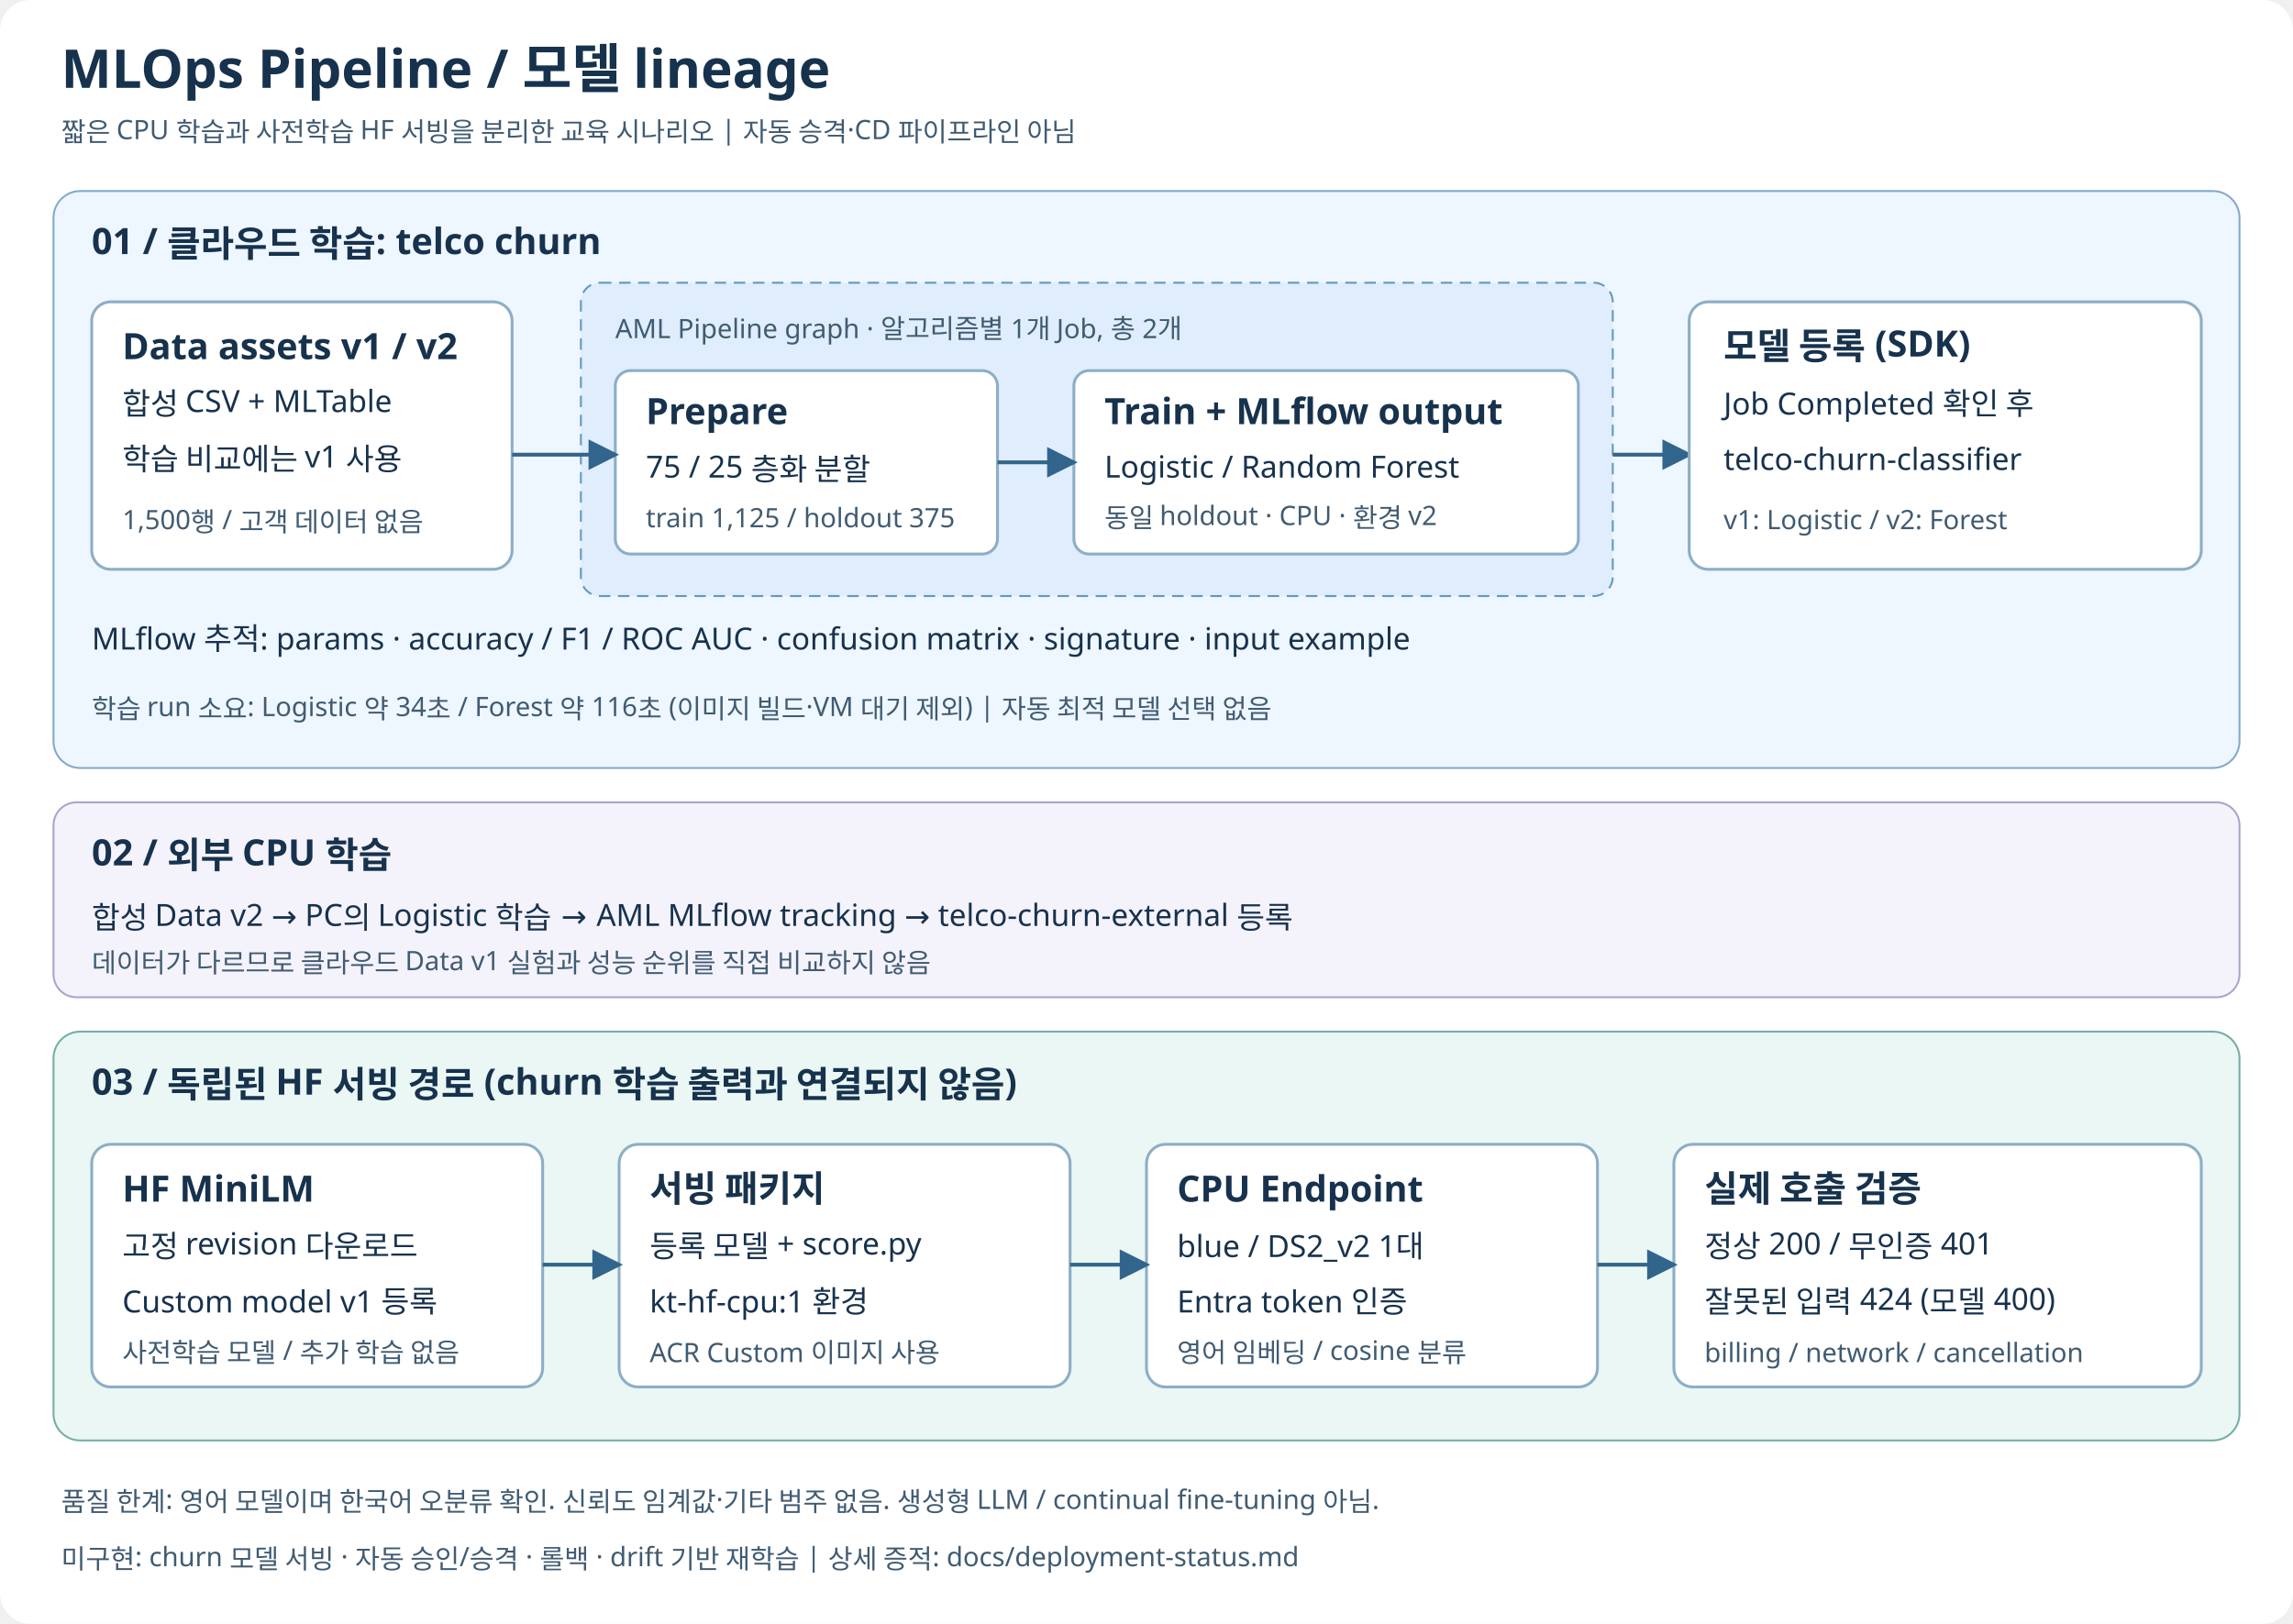
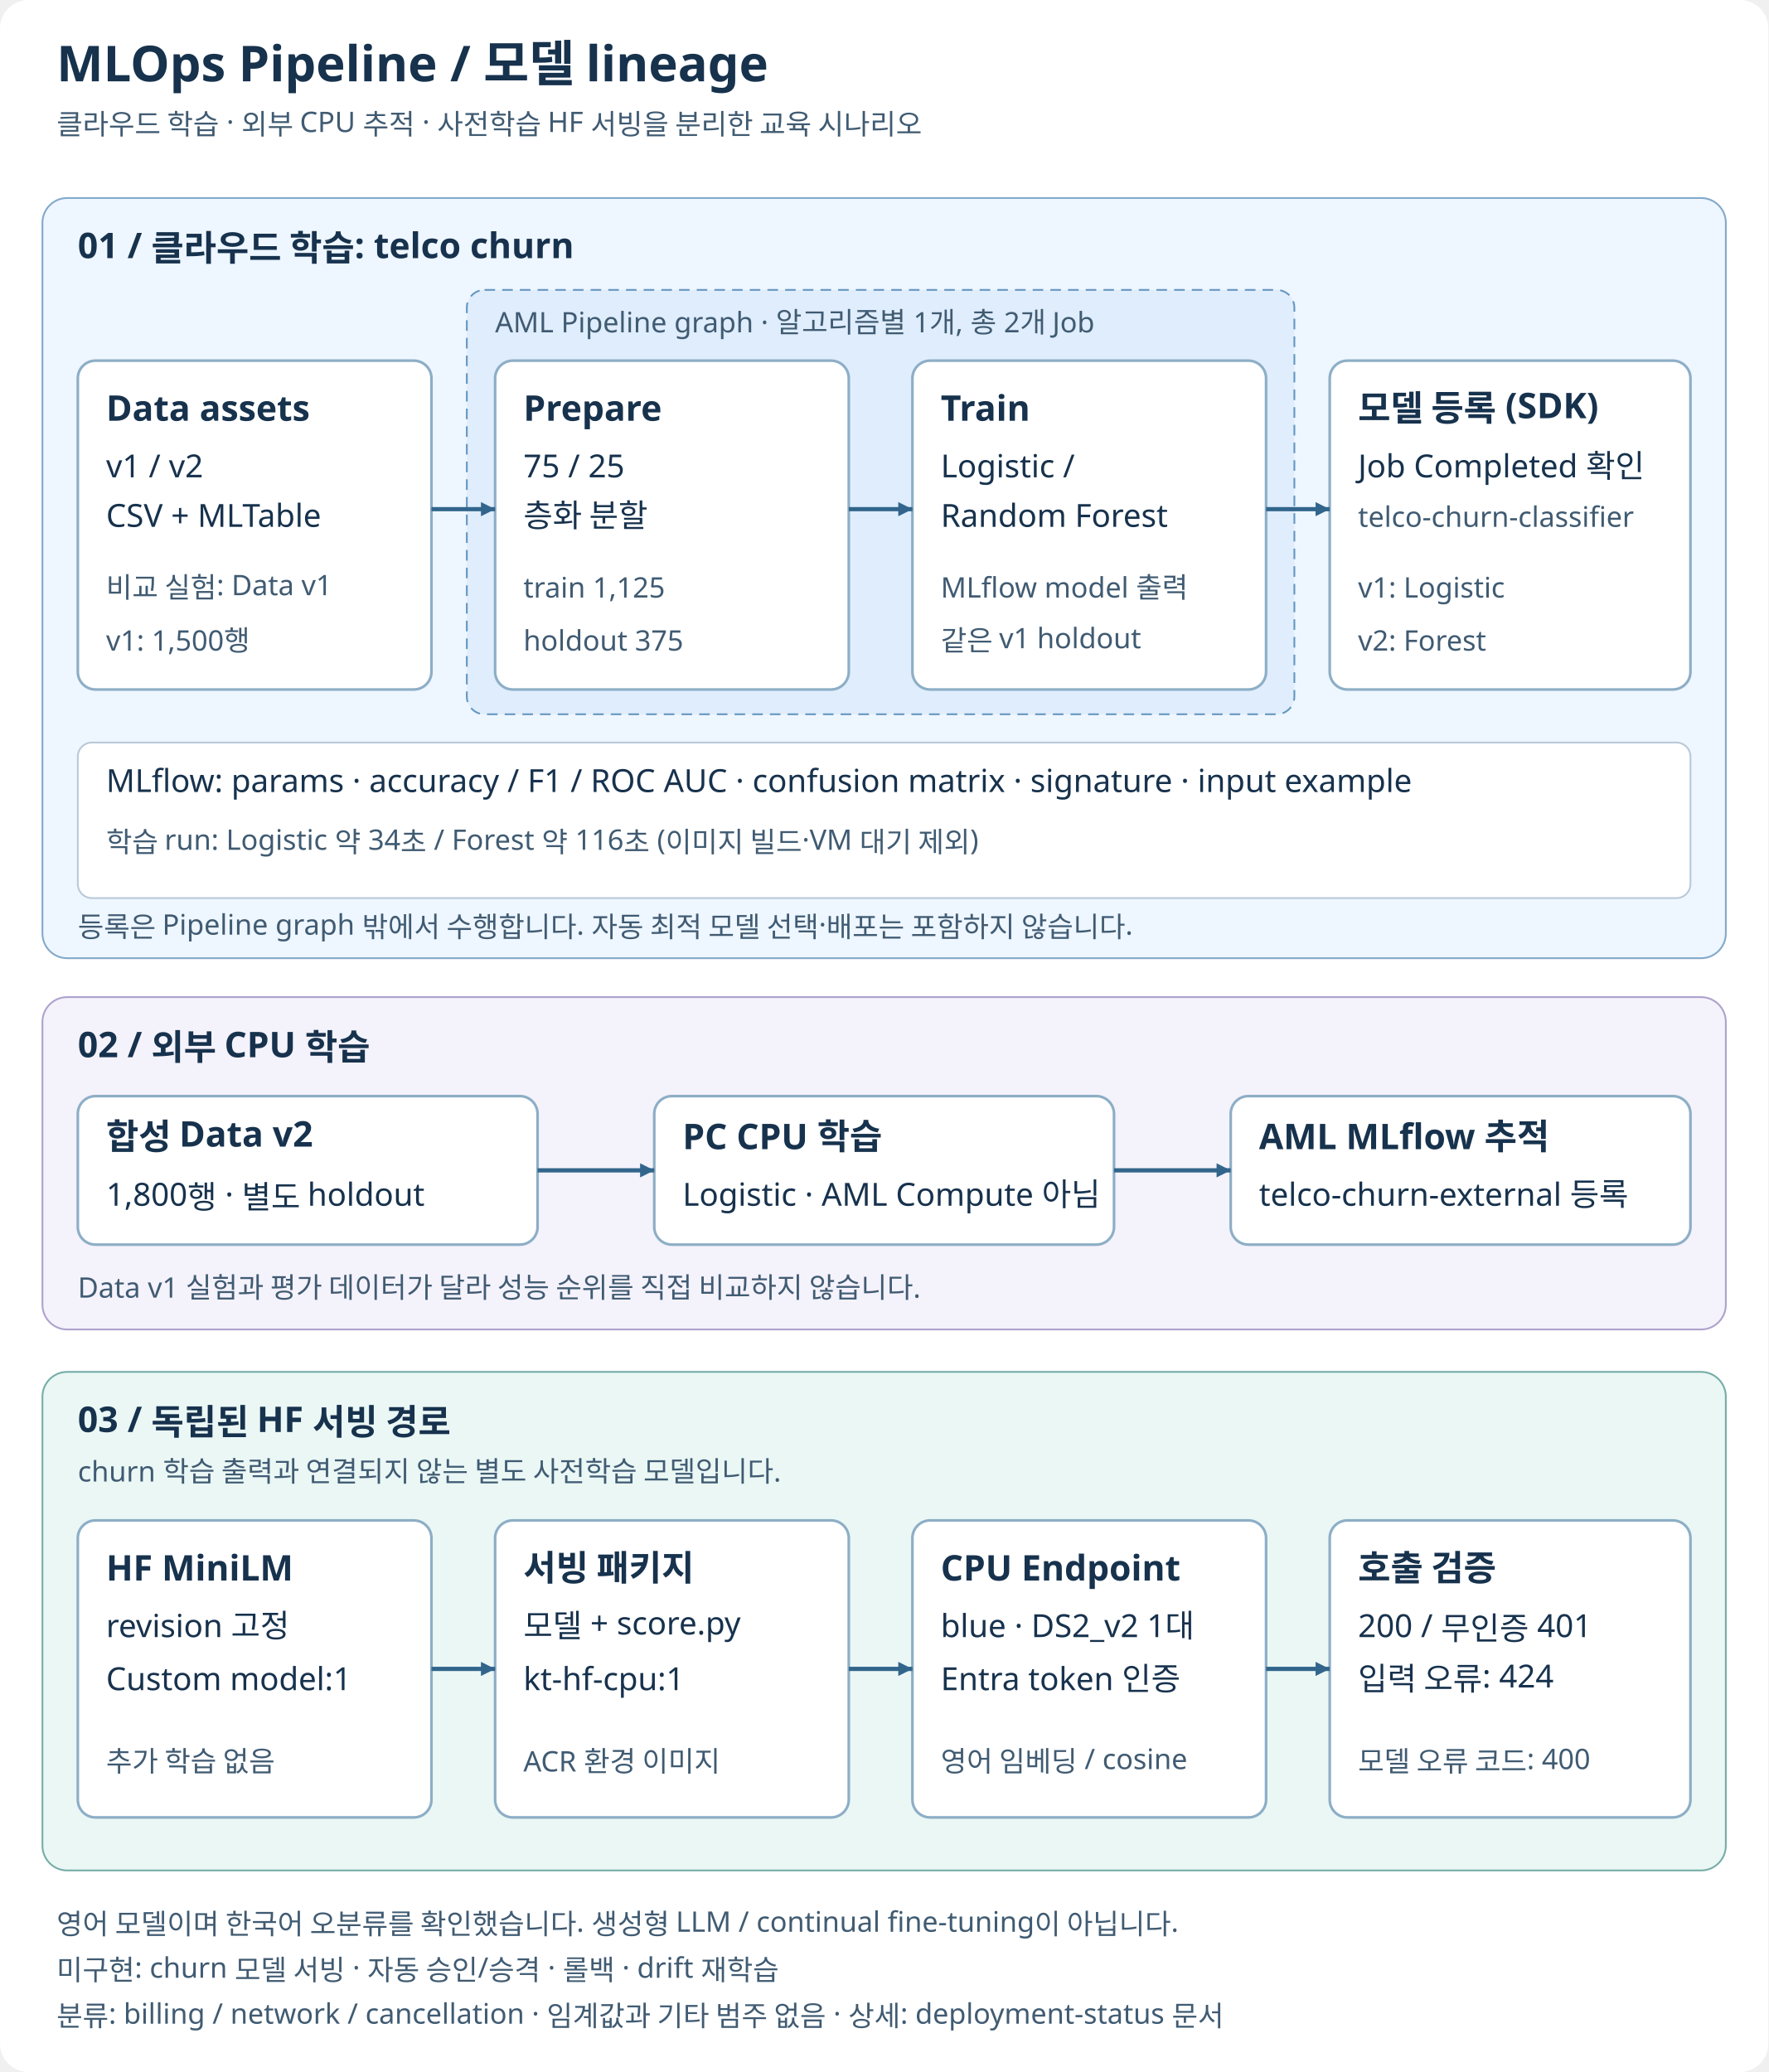
- <svg xmlns="http://www.w3.org/2000/svg" width="1200" height="850" viewBox="0 0 1200 850" role="img" aria-labelledby="title desc">
+ <svg xmlns="http://www.w3.org/2000/svg" width="1000" height="1172" viewBox="0 0 1000 1172" style="max-width:100%;height:auto" role="img" aria-labelledby="title desc">
  <defs>
-     <marker id="arrow" markerWidth="8" markerHeight="8" refX="7" refY="4" orient="auto">
-       <path d="M0 0 8 4 0 8Z" fill="#32658b" />
+     <marker id="arrow" markerUnits="userSpaceOnUse" markerWidth="10" markerHeight="10" refX="9" refY="5" orient="auto">
+       <path d="M1 1 9 5 1 9Z" fill="#32658b" />
    </marker>
    <style>
-       text{font-family:"Segoe UI","Malgun Gothic",sans-serif;fill:#17324d;font-size:16px}
-       .title{font-size:28px;font-weight:700}.heading{font-size:19px;font-weight:700}.small{font-size:14px;fill:#405b72}
-       .box{fill:#fff;stroke:#8daec6;stroke-width:1.5}.edge{fill:none;stroke:#32658b;stroke-width:2;marker-end:url(#arrow)}
+       text{font-family:"Segoe UI","Malgun Gothic","Noto Sans KR",sans-serif;fill:#17324d;font-size:18px}
+       .title{font-size:28px;font-weight:700}.heading{font-size:20px;font-weight:700}.small{font-size:16px;fill:#405b72}
+       .box{fill:#fff;stroke:#8daec6;stroke-width:1.5}
+       .edge{fill:none;stroke:#32658b;stroke-width:2.4;stroke-linejoin:round;marker-end:url(#arrow)}
    </style>
  </defs>
-   <rect width="1200" height="850" rx="16" fill="#fff" />
+   <rect width="1000" height="1172" rx="16" fill="#fff" />
  <text x="32" y="46" class="title">MLOps Pipeline / 모델 lineage</text>
-   <text x="32" y="74" class="small">짧은 CPU 학습과 사전학습 HF 서빙을 분리한 교육 시나리오 | 자동 승격·CD 파이프라인 아님</text>
-   <rect x="28" y="100" width="1144" height="302" rx="14" fill="#eef6ff" stroke="#83a9ca" />
-   <text x="48" y="133" class="heading">01 / 클라우드 학습: telco churn</text>
-   <rect x="48" y="158" width="220" height="140" rx="10" class="box" />
-   <text x="64" y="188" class="heading">Data assets v1 / v2</text>
-   <text x="64" y="217">합성 CSV + MLTable</text>
-   <text x="64" y="246">학습 비교에는 v1 사용</text>
-   <text x="64" y="277" class="small">1,500행 / 고객 데이터 없음</text>
-   <rect x="304" y="148" width="540" height="164" rx="10" fill="#dfedfc" stroke="#6597c0" stroke-dasharray="6 4" />
-   <text x="322" y="177" class="small">AML Pipeline graph · 알고리즘별 1개 Job, 총 2개</text>
-   <rect x="322" y="194" width="200" height="96" rx="8" class="box" />
-   <text x="338" y="222" class="heading">Prepare</text>
-   <text x="338" y="250">75 / 25 층화 분할</text>
-   <text x="338" y="276" class="small">train 1,125 / holdout 375</text>
-   <rect x="562" y="194" width="264" height="96" rx="8" class="box" />
-   <text x="578" y="222" class="heading">Train + MLflow output</text>
-   <text x="578" y="250">Logistic / Random Forest</text>
-   <text x="578" y="276" class="small">동일 holdout · CPU · 환경 v2</text>
-   <path d="M268 238H322" class="edge" />
-   <path d="M522 242H562" class="edge" />
-   <path d="M844 238H884" class="edge" />
-   <rect x="884" y="158" width="268" height="140" rx="10" class="box" />
-   <text x="902" y="188" class="heading">모델 등록 (SDK)</text>
-   <text x="902" y="217">Job Completed 확인 후</text>
-   <text x="902" y="246">telco-churn-classifier</text>
-   <text x="902" y="277" class="small">v1: Logistic / v2: Forest</text>
-   <text x="48" y="340">MLflow 추적: params · accuracy / F1 / ROC AUC · confusion matrix · signature · input example</text>
-   <text x="48" y="376" class="small">학습 run 소요: Logistic 약 34초 / Forest 약 116초 (이미지 빌드·VM 대기 제외) | 자동 최적 모델 선택 없음</text>
-   <rect x="28" y="420" width="1144" height="102" rx="12" fill="#f4f2fb" stroke="#aea2ce" />
-   <text x="48" y="453" class="heading">02 / 외부 CPU 학습</text>
-   <text x="48" y="486">합성 Data v2 → PC의 Logistic 학습 → AML MLflow tracking → telco-churn-external 등록</text>
-   <text x="48" y="509" class="small">데이터가 다르므로 클라우드 Data v1 실험과 성능 순위를 직접 비교하지 않음</text>
-   <rect x="28" y="540" width="1144" height="214" rx="14" fill="#eaf7f5" stroke="#76ada7" />
-   <text x="48" y="573" class="heading">03 / 독립된 HF 서빙 경로 (churn 학습 출력과 연결되지 않음)</text>
-   <rect x="48" y="599" width="236" height="127" rx="10" class="box" />
-   <text x="64" y="629" class="heading">HF MiniLM</text>
-   <text x="64" y="658">고정 revision 다운로드</text>
-   <text x="64" y="687">Custom model v1 등록</text>
-   <text x="64" y="713" class="small">사전학습 모델 / 추가 학습 없음</text>
-   <rect x="324" y="599" width="236" height="127" rx="10" class="box" />
-   <text x="340" y="629" class="heading">서빙 패키지</text>
-   <text x="340" y="658">등록 모델 + score.py</text>
-   <text x="340" y="687">kt-hf-cpu:1 환경</text>
-   <text x="340" y="713" class="small">ACR Custom 이미지 사용</text>
-   <rect x="600" y="599" width="236" height="127" rx="10" class="box" />
-   <text x="616" y="629" class="heading">CPU Endpoint</text>
-   <text x="616" y="658">blue / DS2_v2 1대</text>
-   <text x="616" y="687">Entra token 인증</text>
-   <text x="616" y="713" class="small">영어 임베딩 / cosine 분류</text>
-   <rect x="876" y="599" width="276" height="127" rx="10" class="box" />
-   <text x="892" y="629" class="heading">실제 호출 검증</text>
-   <text x="892" y="658">정상 200 / 무인증 401</text>
-   <text x="892" y="687">잘못된 입력 424 (모델 400)</text>
-   <text x="892" y="713" class="small">billing / network / cancellation</text>
-   <path d="M284 662H324" class="edge" />
-   <path d="M560 662H600" class="edge" />
-   <path d="M836 662H876" class="edge" />
-   <text x="32" y="791" class="small">품질 한계: 영어 모델이며 한국어 오분류 확인. 신뢰도 임계값·기타 범주 없음. 생성형 LLM / continual fine-tuning 아님.</text>
-   <text x="32" y="821" class="small">미구현: churn 모델 서빙 · 자동 승인/승격 · 롤백 · drift 기반 재학습 | 상세 증적: docs/deployment-status.md</text>
+   <text x="32" y="76" class="small">클라우드 학습 · 외부 CPU 추적 · 사전학습 HF 서빙을 분리한 교육 시나리오</text>
+   <g class="panel" id="cloud-training">
+     <rect x="24" y="112" width="952" height="430" rx="14" fill="#eef6ff" stroke="#83a9ca" />
+     <text x="44" y="146" class="heading">01 / 클라우드 학습: telco churn</text>
+     <g class="panel" id="pipeline-graph">
+       <rect x="264" y="164" width="468" height="240" rx="10" fill="#dfedfc" stroke="#6597c0" stroke-dasharray="6 4" />
+       <text x="280" y="188" class="small">AML Pipeline graph · 알고리즘별 1개, 총 2개 Job</text>
+       <g class="node" id="prepare">
+         <rect x="280" y="204" width="200" height="186" rx="10" class="box" />
+         <text x="296" y="238" class="heading">Prepare</text>
+         <text x="296" y="270">75 / 25</text>
+         <text x="296" y="298">층화 분할</text>
+         <text x="296" y="338" class="small">train 1,125</text>
+         <text x="296" y="368" class="small">holdout 375</text>
+       </g>
+       <g class="node" id="train">
+         <rect x="516" y="204" width="200" height="186" rx="10" class="box" />
+         <text x="532" y="238" class="heading">Train</text>
+         <text x="532" y="270">Logistic /</text>
+         <text x="532" y="298">Random Forest</text>
+         <text x="532" y="338" class="small">MLflow model 출력</text>
+         <text x="532" y="368" class="small">같은 v1 holdout</text>
+       </g>
+     </g>
+     <g class="node" id="data-assets">
+       <rect x="44" y="204" width="200" height="186" rx="10" class="box" />
+       <text x="60" y="238" class="heading">Data assets</text>
+       <text x="60" y="270">v1 / v2</text>
+       <text x="60" y="298">CSV + MLTable</text>
+       <text x="60" y="338" class="small">비교 실험: Data v1</text>
+       <text x="60" y="368" class="small">v1: 1,500행</text>
+     </g>
+     <g class="node" id="model-registration">
+       <rect x="752" y="204" width="204" height="186" rx="10" class="box" />
+       <text x="768" y="238" class="heading">모델 등록 (SDK)</text>
+       <text x="768" y="270">Job Completed 확인</text>
+       <text x="768" y="298" class="small">telco-churn-classifier</text>
+       <text x="768" y="338" class="small">v1: Logistic</text>
+       <text x="768" y="368" class="small">v2: Forest</text>
+     </g>
+     <path id="data-to-prepare" d="M244 288H280" class="edge" />
+     <path id="prepare-to-train" d="M480 288H516" class="edge" />
+     <path id="train-to-registration" d="M716 288H752" class="edge" />
+     <g class="node" id="mlflow-evidence">
+       <rect x="44" y="420" width="912" height="88" rx="8" fill="#fff" stroke="#b8c9da" />
+       <text x="60" y="448">MLflow: params · accuracy / F1 / ROC AUC · confusion matrix · signature · input example</text>
+       <text x="60" y="482" class="small">학습 run: Logistic 약 34초 / Forest 약 116초 (이미지 빌드·VM 대기 제외)</text>
+     </g>
+     <text x="44" y="530" class="small">등록은 Pipeline graph 밖에서 수행합니다. 자동 최적 모델 선택·배포는 포함하지 않습니다.</text>
+   </g>
+   <g class="panel" id="external-training">
+     <rect x="24" y="564" width="952" height="188" rx="14" fill="#f4f2fb" stroke="#aea2ce" />
+     <text x="44" y="598" class="heading">02 / 외부 CPU 학습</text>
+     <g class="node" id="external-data">
+       <rect x="44" y="620" width="260" height="84" rx="10" class="box" />
+       <text x="60" y="650" class="heading">합성 Data v2</text>
+       <text x="60" y="682">1,800행 · 별도 holdout</text>
+     </g>
+     <g class="node" id="external-compute">
+       <rect x="370" y="620" width="260" height="84" rx="10" class="box" />
+       <text x="386" y="650" class="heading">PC CPU 학습</text>
+       <text x="386" y="682">Logistic · AML Compute 아님</text>
+     </g>
+     <g class="node" id="external-registration">
+       <rect x="696" y="620" width="260" height="84" rx="10" class="box" />
+       <text x="712" y="650" class="heading">AML MLflow 추적</text>
+       <text x="712" y="682">telco-churn-external 등록</text>
+     </g>
+     <path d="M304 662H370" class="edge" />
+     <path d="M630 662H696" class="edge" />
+     <text x="44" y="734" class="small">Data v1 실험과 평가 데이터가 달라 성능 순위를 직접 비교하지 않습니다.</text>
+   </g>
+   <g class="panel" id="hf-serving">
+     <rect x="24" y="776" width="952" height="282" rx="14" fill="#eaf7f5" stroke="#76ada7" />
+     <text x="44" y="810" class="heading">03 / 독립된 HF 서빙 경로</text>
+     <text x="44" y="838" class="small">churn 학습 출력과 연결되지 않는 별도 사전학습 모델입니다.</text>
+     <g class="node" id="hf-model">
+       <rect x="44" y="860" width="200" height="168" rx="10" class="box" />
+       <text x="60" y="894" class="heading">HF MiniLM</text>
+       <text x="60" y="926">revision 고정</text>
+       <text x="60" y="956">Custom model:1</text>
+       <text x="60" y="1002" class="small">추가 학습 없음</text>
+     </g>
+     <g class="node" id="serving-package">
+       <rect x="280" y="860" width="200" height="168" rx="10" class="box" />
+       <text x="296" y="894" class="heading">서빙 패키지</text>
+       <text x="296" y="926">모델 + score.py</text>
+       <text x="296" y="956">kt-hf-cpu:1</text>
+       <text x="296" y="1002" class="small">ACR 환경 이미지</text>
+     </g>
+     <g class="node" id="serving-endpoint">
+       <rect x="516" y="860" width="200" height="168" rx="10" class="box" />
+       <text x="532" y="894" class="heading">CPU Endpoint</text>
+       <text x="532" y="926">blue · DS2_v2 1대</text>
+       <text x="532" y="956">Entra token 인증</text>
+       <text x="532" y="1002" class="small">영어 임베딩 / cosine</text>
+     </g>
+     <g class="node" id="endpoint-verification">
+       <rect x="752" y="860" width="204" height="168" rx="10" class="box" />
+       <text x="768" y="894" class="heading">호출 검증</text>
+       <text x="768" y="926">200 / 무인증 401</text>
+       <text x="768" y="956">입력 오류: 424</text>
+       <text x="768" y="1002" class="small">모델 오류 코드: 400</text>
+     </g>
+     <path d="M244 944H280" class="edge" />
+     <path d="M480 944H516" class="edge" />
+     <path d="M716 944H752" class="edge" />
+   </g>
+   <text x="32" y="1094" class="small">영어 모델이며 한국어 오분류를 확인했습니다. 생성형 LLM / continual fine-tuning이 아닙니다.</text>
+   <text x="32" y="1120" class="small">미구현: churn 모델 서빙 · 자동 승인/승격 · 롤백 · drift 재학습</text>
+   <text x="32" y="1146" class="small">분류: billing / network / cancellation · 임계값과 기타 범주 없음 · 상세: deployment-status 문서</text>
</svg>
